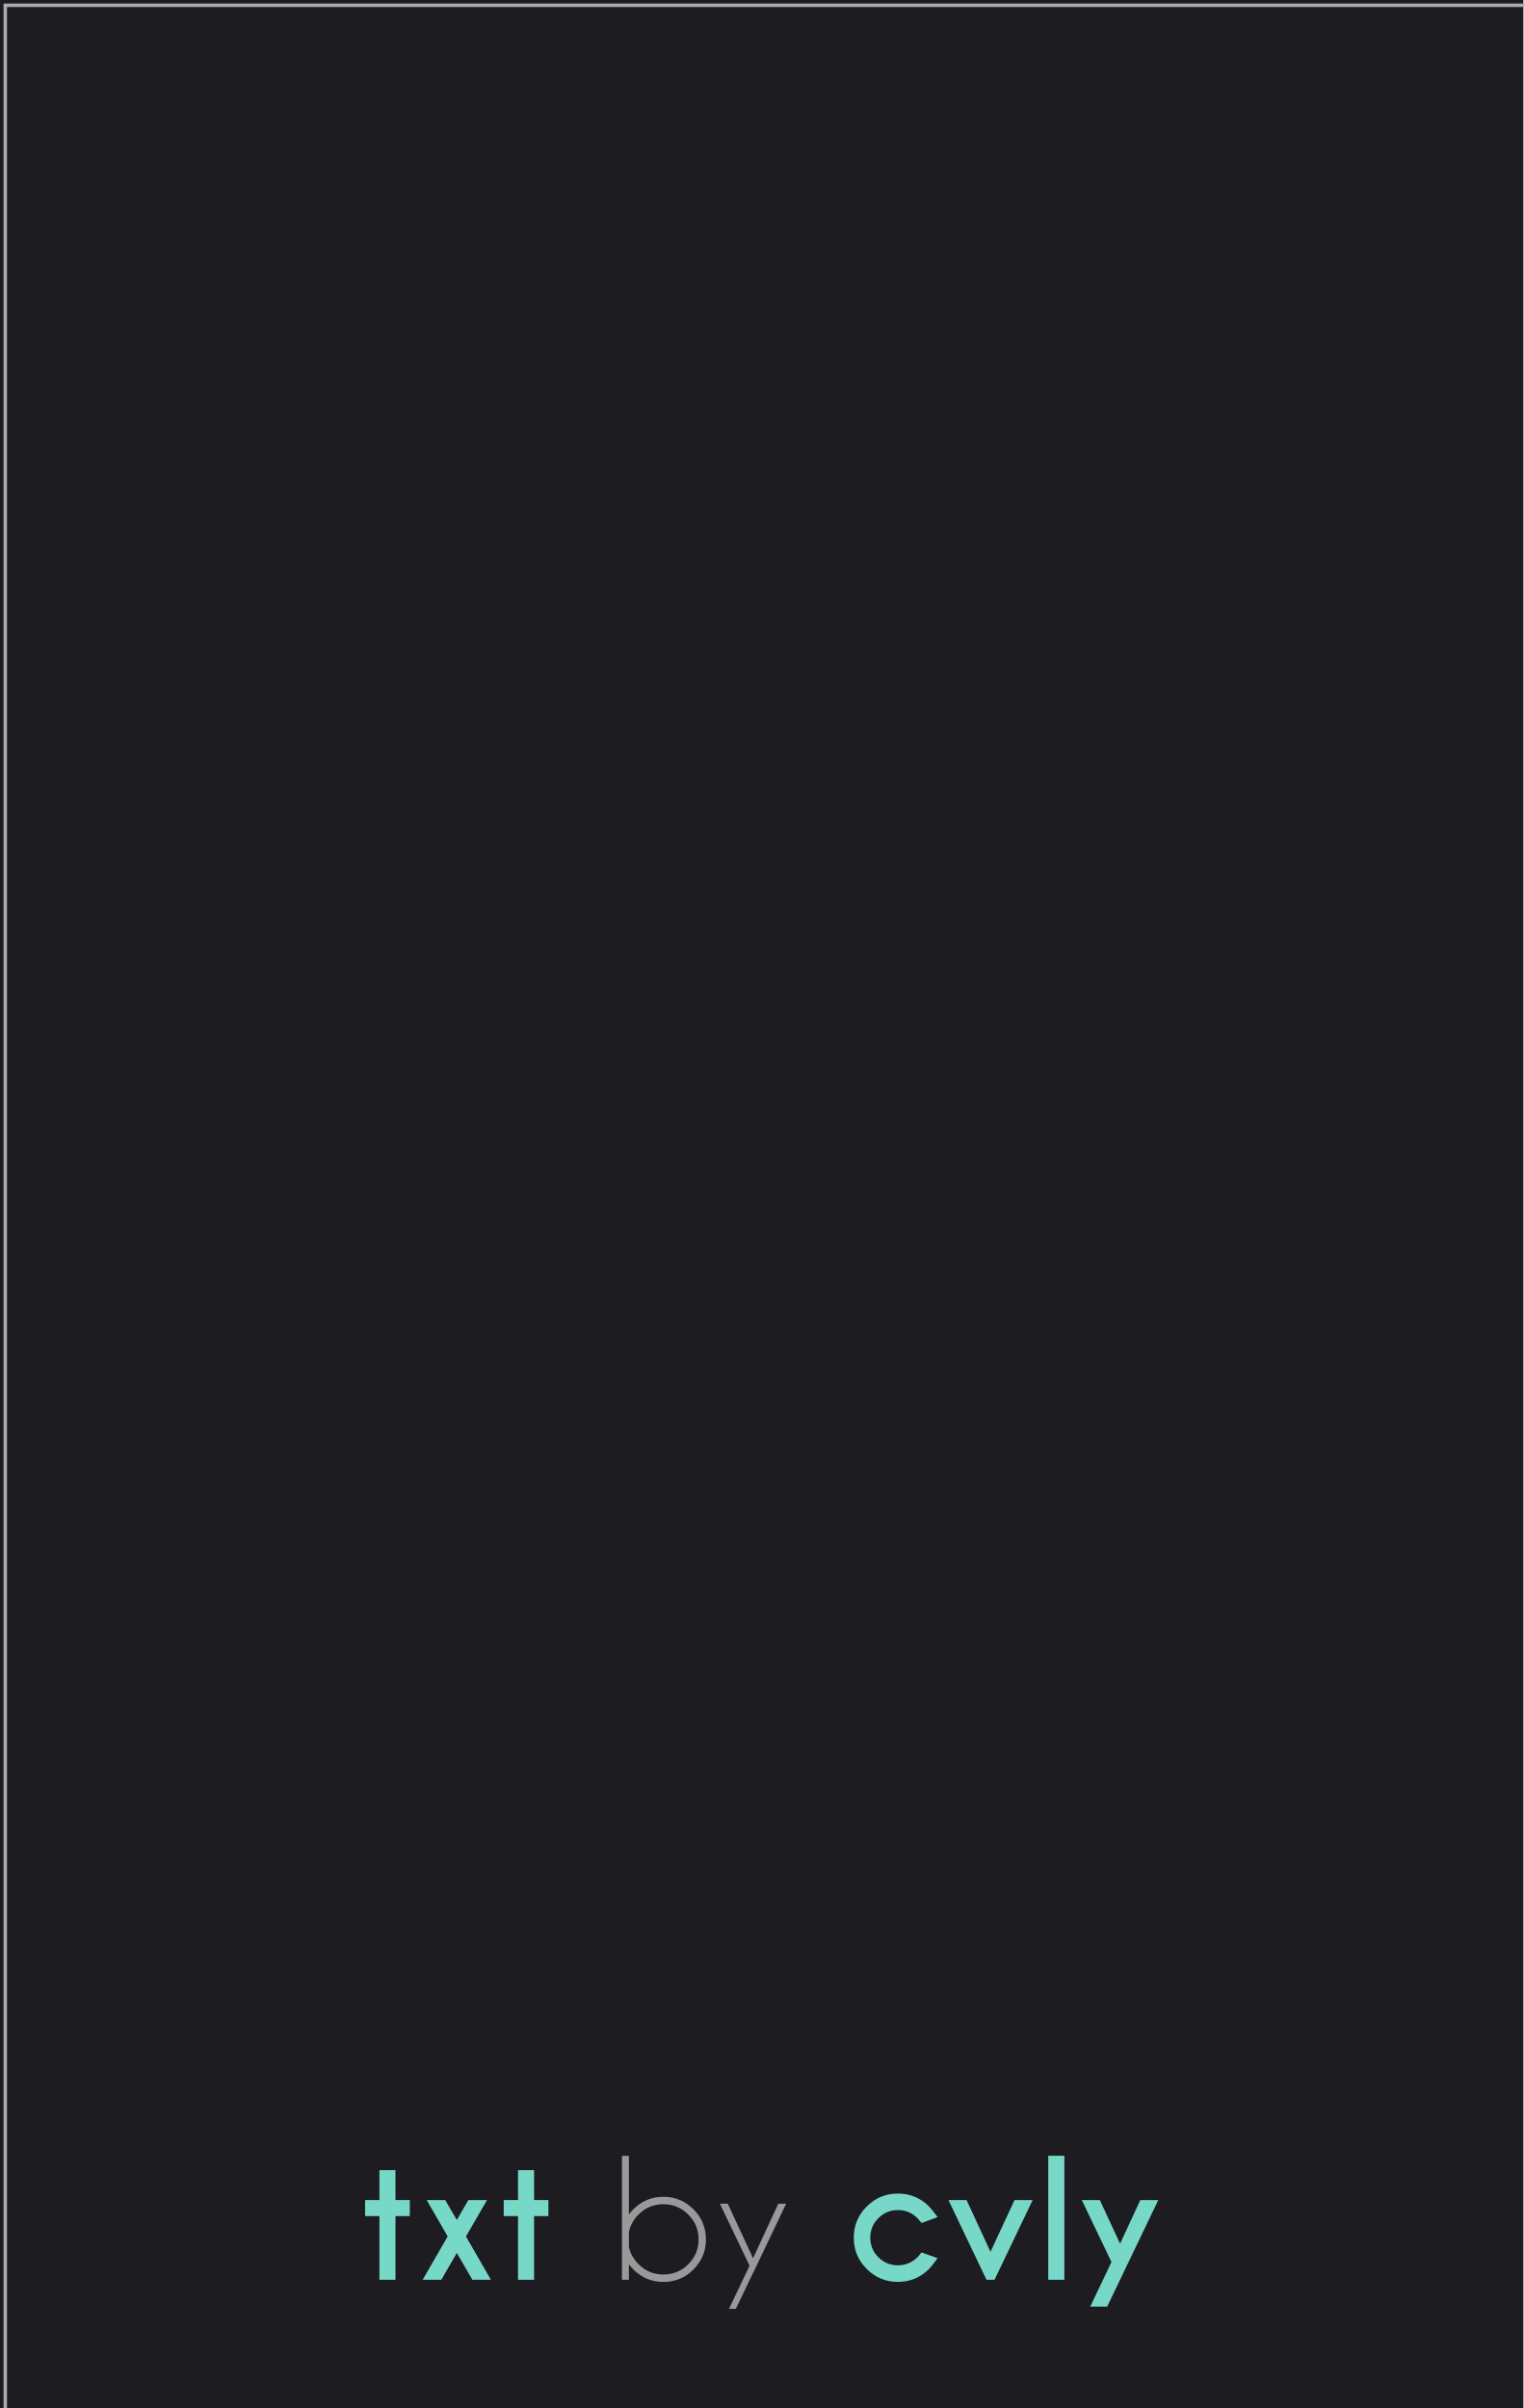
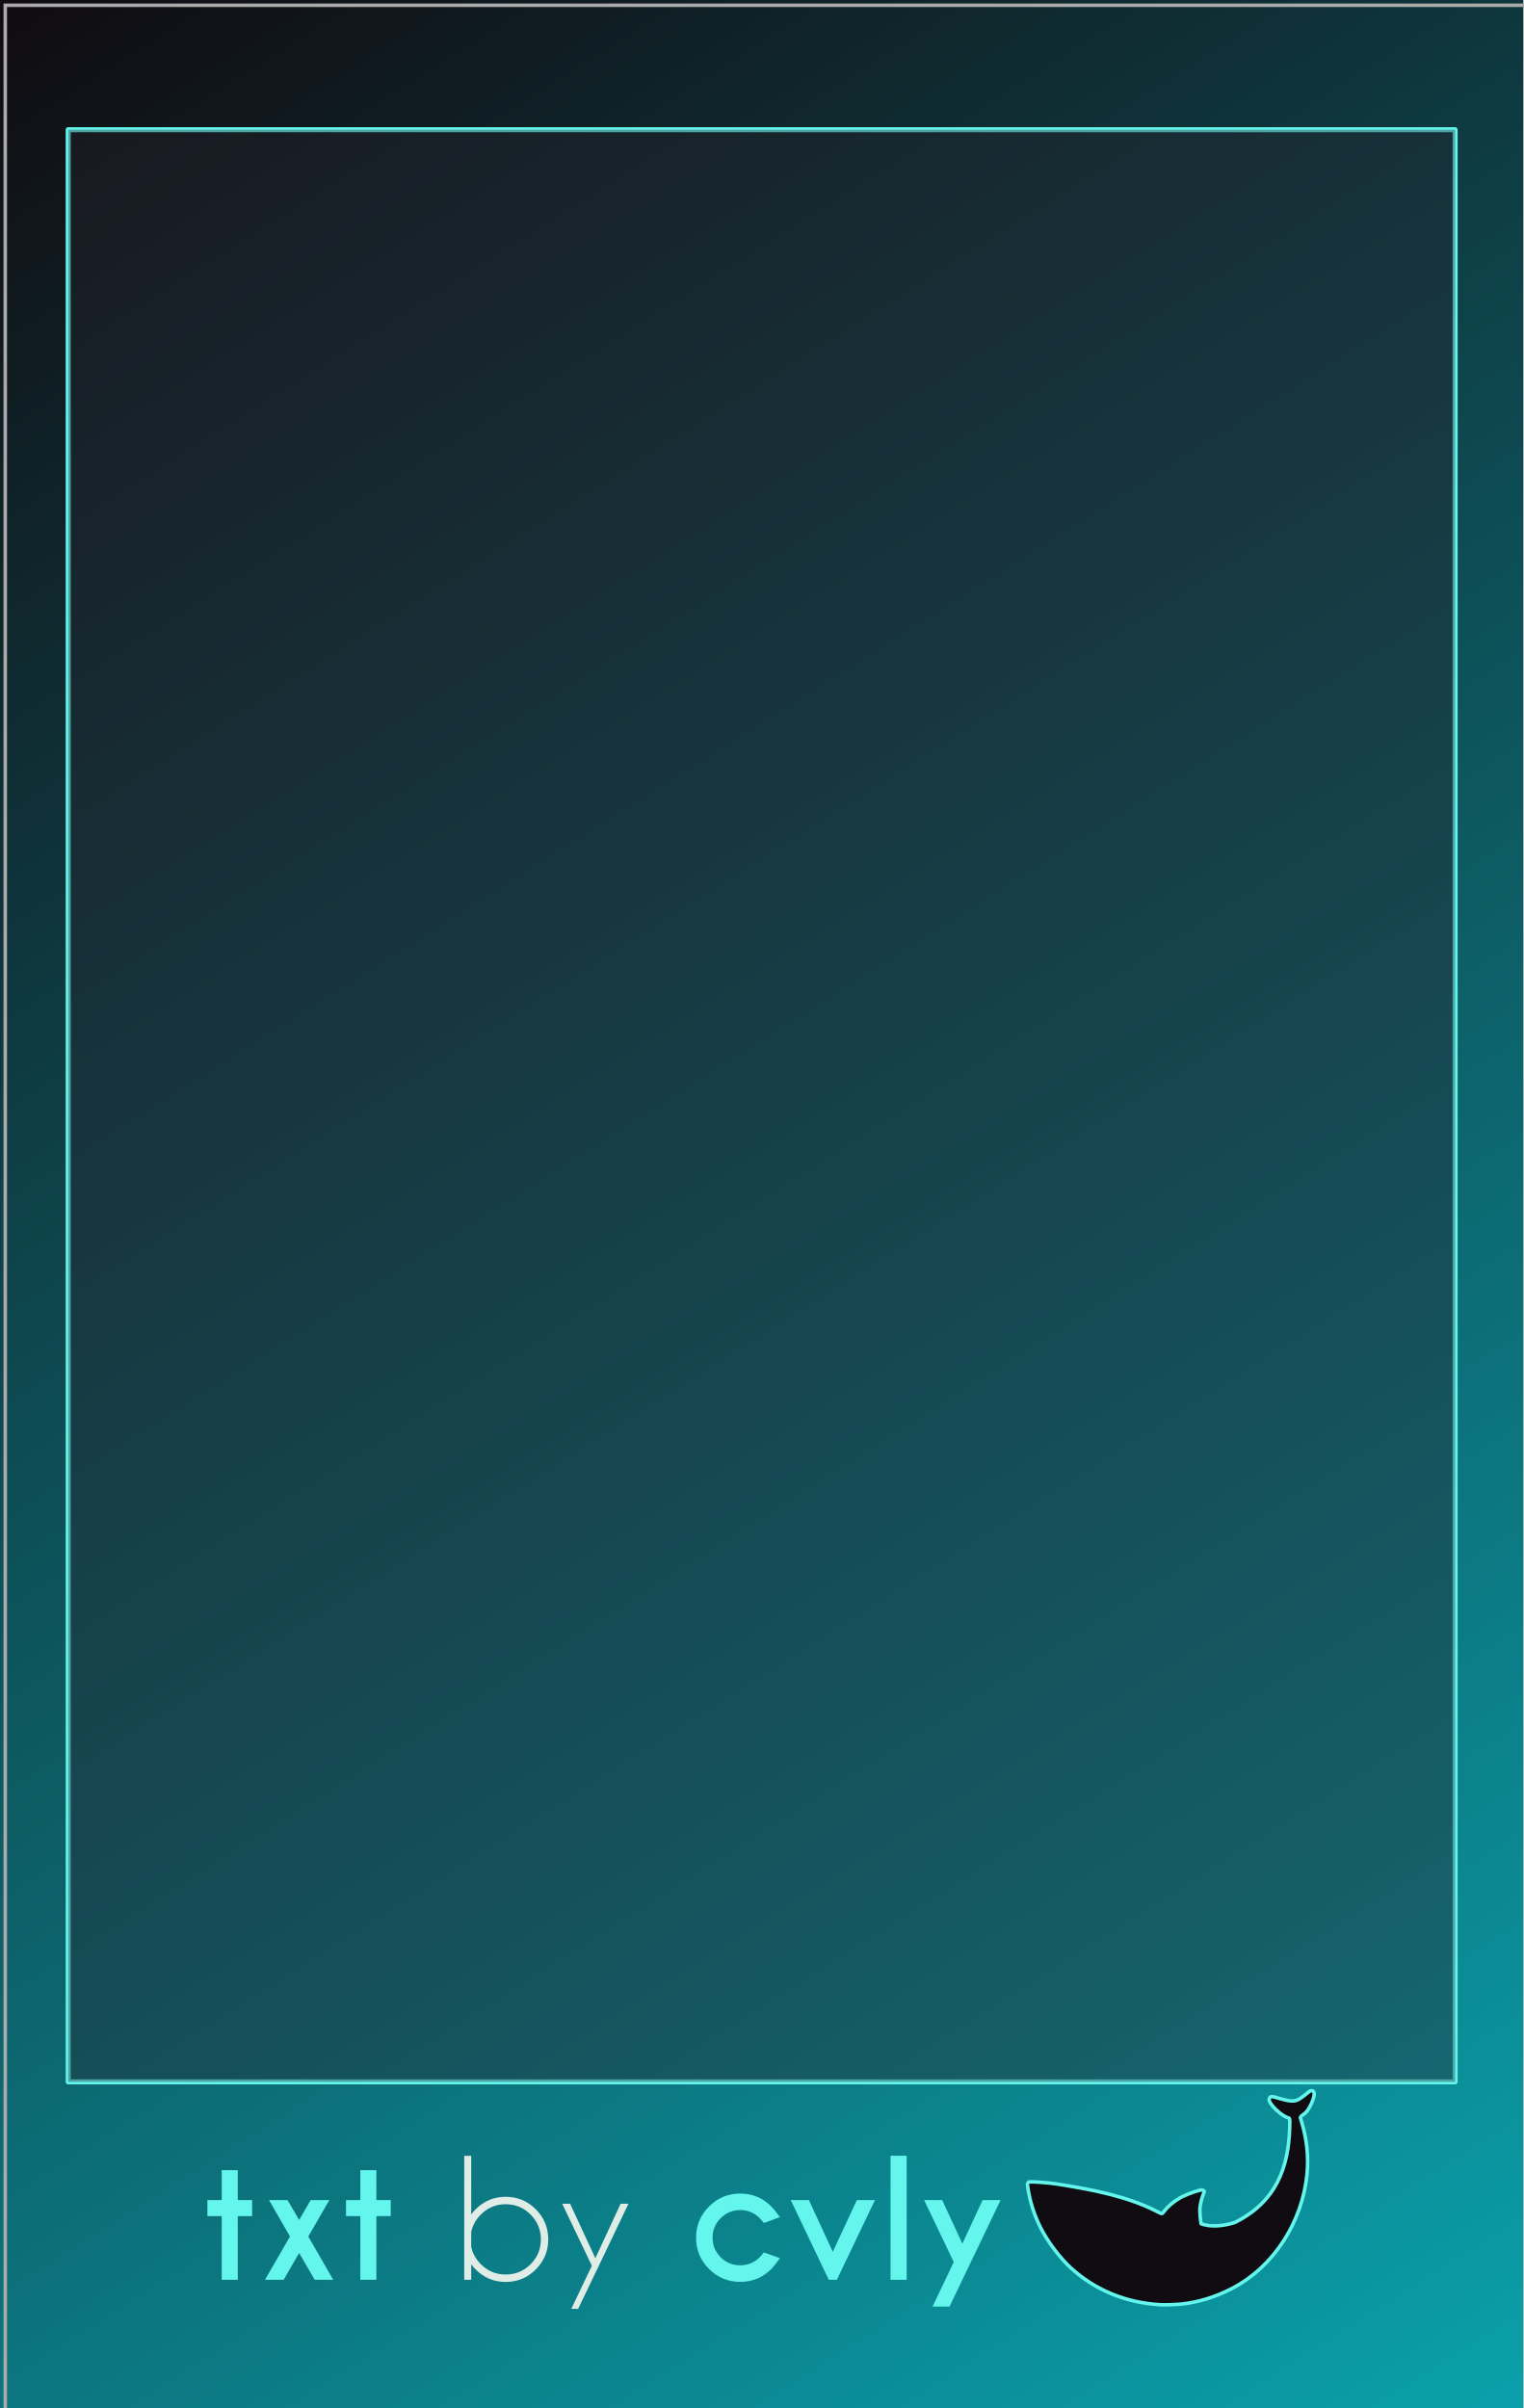
- <svg xmlns="http://www.w3.org/2000/svg" width="81.28mm" height="128.5mm" viewBox="0 0 81.28 128.5" version="1.1" id="svg2496">
-   <defs id="defs2490" />
+ <svg xmlns="http://www.w3.org/2000/svg" xmlns:xlink="http://www.w3.org/1999/xlink" width="81.28mm" height="128.5mm" viewBox="0 0 81.28 128.5" version="1.1" id="svg2496">
+   <defs id="defs2490">
+     <linearGradient id="linearGradient14008">
+       <stop style="stop-color:#100c11;stop-opacity:1" offset="0" id="stop14004" />
+       <stop style="stop-color:#0aa0ab;stop-opacity:1" offset="1" id="stop14006" />
+     </linearGradient>
+     <linearGradient xlink:href="#linearGradient14008" id="linearGradient13966" x1="0.374" y1="0.374" x2="81.28" y2="128.5" gradientUnits="userSpaceOnUse" />
+   </defs>
  <g id="layer1">
-     <path id="path3835" d="M -6.6535156e-7,5e-7 H 81.28 V 128.5 H -6.6535156e-7 Z m 0,0" style="display:inline;fill:#1c1c21;fill-opacity:1;fill-rule:nonzero;stroke:none;stroke-width:0.353" />
+     <path id="path3835" d="M -6.6535156e-7,5e-7 H 81.28 V 128.5 H -6.6535156e-7 Z m 0,0" style="display:inline;fill:url(#linearGradient13966);fill-opacity:1;fill-rule:nonzero;stroke:none;stroke-width:0.353" />
    <path id="path3837" d="M 81.467,0.188 H 0.188 V 128.687 H 81.467 Z M 81.28,128.5 H 0.374 V 0.374 H 81.28 Z m 0,0" style="display:inline;fill:#ababab;fill-opacity:1;fill-rule:nonzero;stroke:none;stroke-width:0.353" />
-     <g aria-label="txt by cvly" id="text2465" style="font-size:3.528px;line-height:1.25;font-family:'Caviar Dreams';-inkscape-font-specification:'Caviar Dreams';display:inline;fill:#78d8c8;fill-opacity:1;stroke-width:0.265" transform="translate(-30.55686,-52.92097)">
-       <path d="m 50.801,170.324 v -1.596 h 0.856 v 1.596 h 0.765 v 0.856 h -0.765 v 3.398 H 50.801 v -3.398 h -0.765 v -0.856 z" style="font-style:normal;font-variant:normal;font-weight:bold;font-stretch:normal;font-size:8.467px;font-family:'Caviar Dreams';-inkscape-font-specification:'Caviar Dreams Bold';fill:#78d8c8;fill-opacity:1;stroke-width:0.265" id="path2471" />
-       <path d="m 56.543,170.324 -1.124,1.943 1.331,2.311 h -0.988 l -0.831,-1.43 -0.827,1.43 h -0.996 l 1.335,-2.311 -1.12,-1.943 h 0.988 l 0.62,1.062 0.616,-1.062 z" style="font-style:normal;font-variant:normal;font-weight:bold;font-stretch:normal;font-size:8.467px;font-family:'Caviar Dreams';-inkscape-font-specification:'Caviar Dreams Bold';fill:#78d8c8;fill-opacity:1;stroke-width:0.265" id="path2473" />
-       <path d="m 58.197,170.324 v -1.596 h 0.856 v 1.596 h 0.765 v 0.856 h -0.765 v 3.398 h -0.856 v -3.398 h -0.765 v -0.856 z" style="font-style:normal;font-variant:normal;font-weight:bold;font-stretch:normal;font-size:8.467px;font-family:'Caviar Dreams';-inkscape-font-specification:'Caviar Dreams Bold';fill:#78d8c8;fill-opacity:1;stroke-width:0.265" id="path2475" />
-       <path d="m 63.741,167.964 h 0.372 v 3.125 q 0.103,-0.141 0.236,-0.273 0.666,-0.666 1.604,-0.666 0.943,0 1.604,0.666 0.666,0.666 0.666,1.608 0,0.938 -0.666,1.604 -0.661,0.666 -1.604,0.666 -0.938,0 -1.604,-0.666 -0.132,-0.132 -0.236,-0.273 v 0.823 h -0.372 z m 0.372,4.072 v 0.777 q 0.107,0.529 0.513,0.934 0.55,0.55 1.327,0.55 0.777,0 1.327,-0.546 0.55,-0.55 0.55,-1.327 0,-0.777 -0.55,-1.327 -0.55,-0.55 -1.327,-0.55 -0.777,0 -1.327,0.55 -0.405,0.405 -0.513,0.938 z" style="font-style:normal;font-variant:normal;font-weight:normal;font-stretch:normal;font-family:'Caviar Dreams';-inkscape-font-specification:'Caviar Dreams';fill:#989998;fill-opacity:1" id="path2477" />
-       <path d="m 70.736,174.215 -0.918,1.914 h -0.364 l 1.096,-2.299 -1.583,-3.311 h 0.422 l 1.348,2.91 1.348,-2.91 h 0.418 l -1.765,3.7 z" style="font-style:normal;font-variant:normal;font-weight:normal;font-stretch:normal;font-family:'Caviar Dreams';-inkscape-font-specification:'Caviar Dreams';fill:#989998;fill-opacity:1" id="path2479" />
-       <path d="m 79.728,173.119 0.856,0.306 q -0.314,0.434 -0.455,0.575 -0.69,0.69 -1.666,0.69 -0.972,0 -1.662,-0.69 -0.69,-0.69 -0.69,-1.666 0,-0.976 0.69,-1.666 0.69,-0.69 1.662,-0.69 0.976,0 1.666,0.69 0.141,0.141 0.455,0.566 l -0.856,0.314 q -0.165,-0.203 -0.223,-0.26 -0.43,-0.43 -1.042,-0.43 -0.608,0 -1.042,0.434 -0.43,0.43 -0.43,1.042 0,0.608 0.43,1.042 0.434,0.43 1.042,0.43 0.612,0 1.046,-0.43 0.054,-0.058 0.219,-0.256 z" style="font-style:normal;font-variant:normal;font-weight:bold;font-stretch:normal;font-size:8.467px;font-family:'Caviar Dreams';-inkscape-font-specification:'Caviar Dreams Bold';fill:#78d8c8;fill-opacity:1;stroke-width:0.265" id="path2481" />
-       <path d="M 83.192,174.578 81.162,170.324 h 0.967 l 1.277,2.762 1.282,-2.762 h 0.967 l -2.034,4.254 z" style="font-style:normal;font-variant:normal;font-weight:bold;font-stretch:normal;font-size:8.467px;font-family:'Caviar Dreams';-inkscape-font-specification:'Caviar Dreams Bold';fill:#78d8c8;fill-opacity:1;stroke-width:0.265" id="path2483" />
-       <path d="m 87.347,167.96 v 6.619 h -0.86 v -6.619 z" style="font-style:normal;font-variant:normal;font-weight:bold;font-stretch:normal;font-size:8.467px;font-family:'Caviar Dreams';-inkscape-font-specification:'Caviar Dreams Bold';fill:#78d8c8;fill-opacity:1;stroke-width:0.265" id="path2485" />
-       <path d="m 89.633,176.009 h -0.905 l 1.133,-2.377 -1.583,-3.307 h 0.963 l 1.079,2.328 1.079,-2.328 h 0.959 z" style="font-style:normal;font-variant:normal;font-weight:bold;font-stretch:normal;font-size:8.467px;font-family:'Caviar Dreams';-inkscape-font-specification:'Caviar Dreams Bold';fill:#78d8c8;fill-opacity:1;stroke-width:0.265" id="path2487" />
+     <rect style="fill:#25232d;fill-opacity:0.384;stroke:#64f6ed;stroke-width:0.267;stroke-linejoin:round;stroke-miterlimit:4;stroke-dasharray:none;stroke-opacity:1;paint-order:stroke fill markers" id="rect1064" width="74" height="104.174" x="3.64" y="6.921" />
+     <path style="fill:#100c11;fill-opacity:1;stroke:#64f6ed;stroke-width:0.376;stroke-linecap:round;stroke-linejoin:round;stroke-miterlimit:4;stroke-dasharray:none;stroke-opacity:1;paint-order:stroke fill markers" d="m 61.921,122.896 c -1.841,-0.109 -3.447,-0.773 -4.743,-1.961 -0.494,-0.453 -1.1,-1.236 -1.455,-1.881 -0.309,-0.56 -0.537,-1.153 -0.682,-1.771 -0.077,-0.33 -0.142,-0.731 -0.121,-0.751 0.025,-0.025 0.943,0.031 1.356,0.094 1.918,0.293 3.82,0.658 5.392,1.46 0.32,0.164 0.352,0.191 0.5,-0.001 0.239,-0.31 0.591,-0.594 0.976,-0.787 0.321,-0.161 0.971,-0.378 1.011,-0.338 -0.112,0.253 -0.186,0.558 -0.22,0.814 -0.031,0.236 0.033,0.876 0.077,0.963 0.55,0.238 1.31,0.14 1.896,-0.044 2.284,-1.12 2.938,-3.042 2.999,-5.136 0.016,-0.566 0.01,-0.592 -0.165,-0.636 -0.523,-0.196 -1.248,-1.065 -0.79,-0.931 1.154,0.337 1.198,0.328 1.942,-0.289 0.327,-0.271 -0.021,0.761 -0.333,1.003 -0.307,0.23 -0.308,0.234 -0.211,0.522 0.274,0.926 0.385,1.798 0.295,2.782 -0.255,2.565 -1.791,4.911 -3.946,6.025 -0.889,0.46 -1.797,0.739 -2.698,0.829 -0.268,0.027 -0.88,0.046 -1.08,0.035 z" id="path10930" />
+     <g aria-label="txt by cvly" id="text22874" style="font-size:8.467px;line-height:1.25;font-family:'Odin Rounded';-inkscape-font-specification:'Odin Rounded';text-align:end;text-anchor:end;fill:#64f6ed;stroke-width:0.376" transform="translate(-61.98379,4.452382)">
+       <path d="m 73.815,112.952 v -1.596 h 0.856 v 1.596 h 0.765 v 0.856 h -0.765 v 3.398 h -0.856 v -3.398 h -0.765 v -0.856 z" style="font-weight:bold;font-family:'Caviar Dreams';-inkscape-font-specification:'Caviar Dreams Bold'" id="path1087" />
+       <path d="m 79.557,112.952 -1.124,1.943 1.331,2.311 h -0.988 l -0.831,-1.43 -0.827,1.43 h -0.996 l 1.335,-2.311 -1.12,-1.943 h 0.988 l 0.62,1.062 0.616,-1.062 z" style="font-weight:bold;font-family:'Caviar Dreams';-inkscape-font-specification:'Caviar Dreams Bold'" id="path1089" />
+       <path d="m 81.21,112.952 v -1.596 h 0.856 v 1.596 h 0.765 v 0.856 h -0.765 v 3.398 h -0.856 v -3.398 H 80.446 v -0.856 z" style="font-weight:bold;font-family:'Caviar Dreams';-inkscape-font-specification:'Caviar Dreams Bold'" id="path1091" />
+       <path d="m 86.754,110.591 h 0.372 v 3.125 q 0.103,-0.141 0.236,-0.273 0.666,-0.666 1.604,-0.666 0.943,0 1.604,0.666 0.666,0.666 0.666,1.608 0,0.938 -0.666,1.604 -0.661,0.666 -1.604,0.666 -0.938,0 -1.604,-0.666 -0.132,-0.132 -0.236,-0.273 v 0.823 h -0.372 z m 0.372,4.072 v 0.777 q 0.107,0.529 0.513,0.934 0.55,0.55 1.327,0.55 0.777,0 1.327,-0.546 0.55,-0.55 0.55,-1.327 0,-0.777 -0.55,-1.327 -0.55,-0.55 -1.327,-0.55 -0.777,0 -1.327,0.55 -0.405,0.405 -0.513,0.938 z" style="font-family:'Caviar Dreams';-inkscape-font-specification:'Caviar Dreams';fill:#e0ede6" id="path1093" />
+       <path d="m 93.749,116.842 -0.918,1.914 h -0.364 l 1.096,-2.299 -1.583,-3.311 h 0.422 l 1.348,2.91 1.348,-2.91 h 0.418 l -1.765,3.7 z" style="font-family:'Caviar Dreams';-inkscape-font-specification:'Caviar Dreams';fill:#e0ede6" id="path1095" />
+       <path d="m 102.741,115.746 0.856,0.306 q -0.314,0.434 -0.455,0.575 -0.69,0.69 -1.666,0.69 -0.972,0 -1.662,-0.69 -0.69,-0.69 -0.69,-1.666 0,-0.976 0.69,-1.666 0.69,-0.69 1.662,-0.69 0.976,0 1.666,0.69 0.141,0.141 0.455,0.566 l -0.856,0.314 q -0.165,-0.203 -0.223,-0.26 -0.43,-0.43 -1.042,-0.43 -0.608,0 -1.042,0.434 -0.43,0.43 -0.43,1.042 0,0.608 0.43,1.042 0.434,0.43 1.042,0.43 0.612,0 1.046,-0.43 0.054,-0.058 0.219,-0.256 z" style="font-weight:bold;font-family:'Caviar Dreams';-inkscape-font-specification:'Caviar Dreams Bold'" id="path1097" />
+       <path d="m 106.205,117.206 -2.03,-4.254 h 0.967 l 1.277,2.762 1.282,-2.762 h 0.967 l -2.034,4.254 z" style="font-weight:bold;font-family:'Caviar Dreams';-inkscape-font-specification:'Caviar Dreams Bold'" id="path1099" />
+       <path d="m 110.36,110.587 v 6.619 h -0.86 v -6.619 z" style="font-weight:bold;font-family:'Caviar Dreams';-inkscape-font-specification:'Caviar Dreams Bold'" id="path1101" />
+       <path d="m 112.646,118.636 h -0.905 l 1.133,-2.377 -1.583,-3.307 h 0.963 l 1.079,2.328 1.079,-2.328 h 0.959 z" style="font-weight:bold;font-family:'Caviar Dreams';-inkscape-font-specification:'Caviar Dreams Bold'" id="path1103" />
    </g>
  </g>
</svg>
